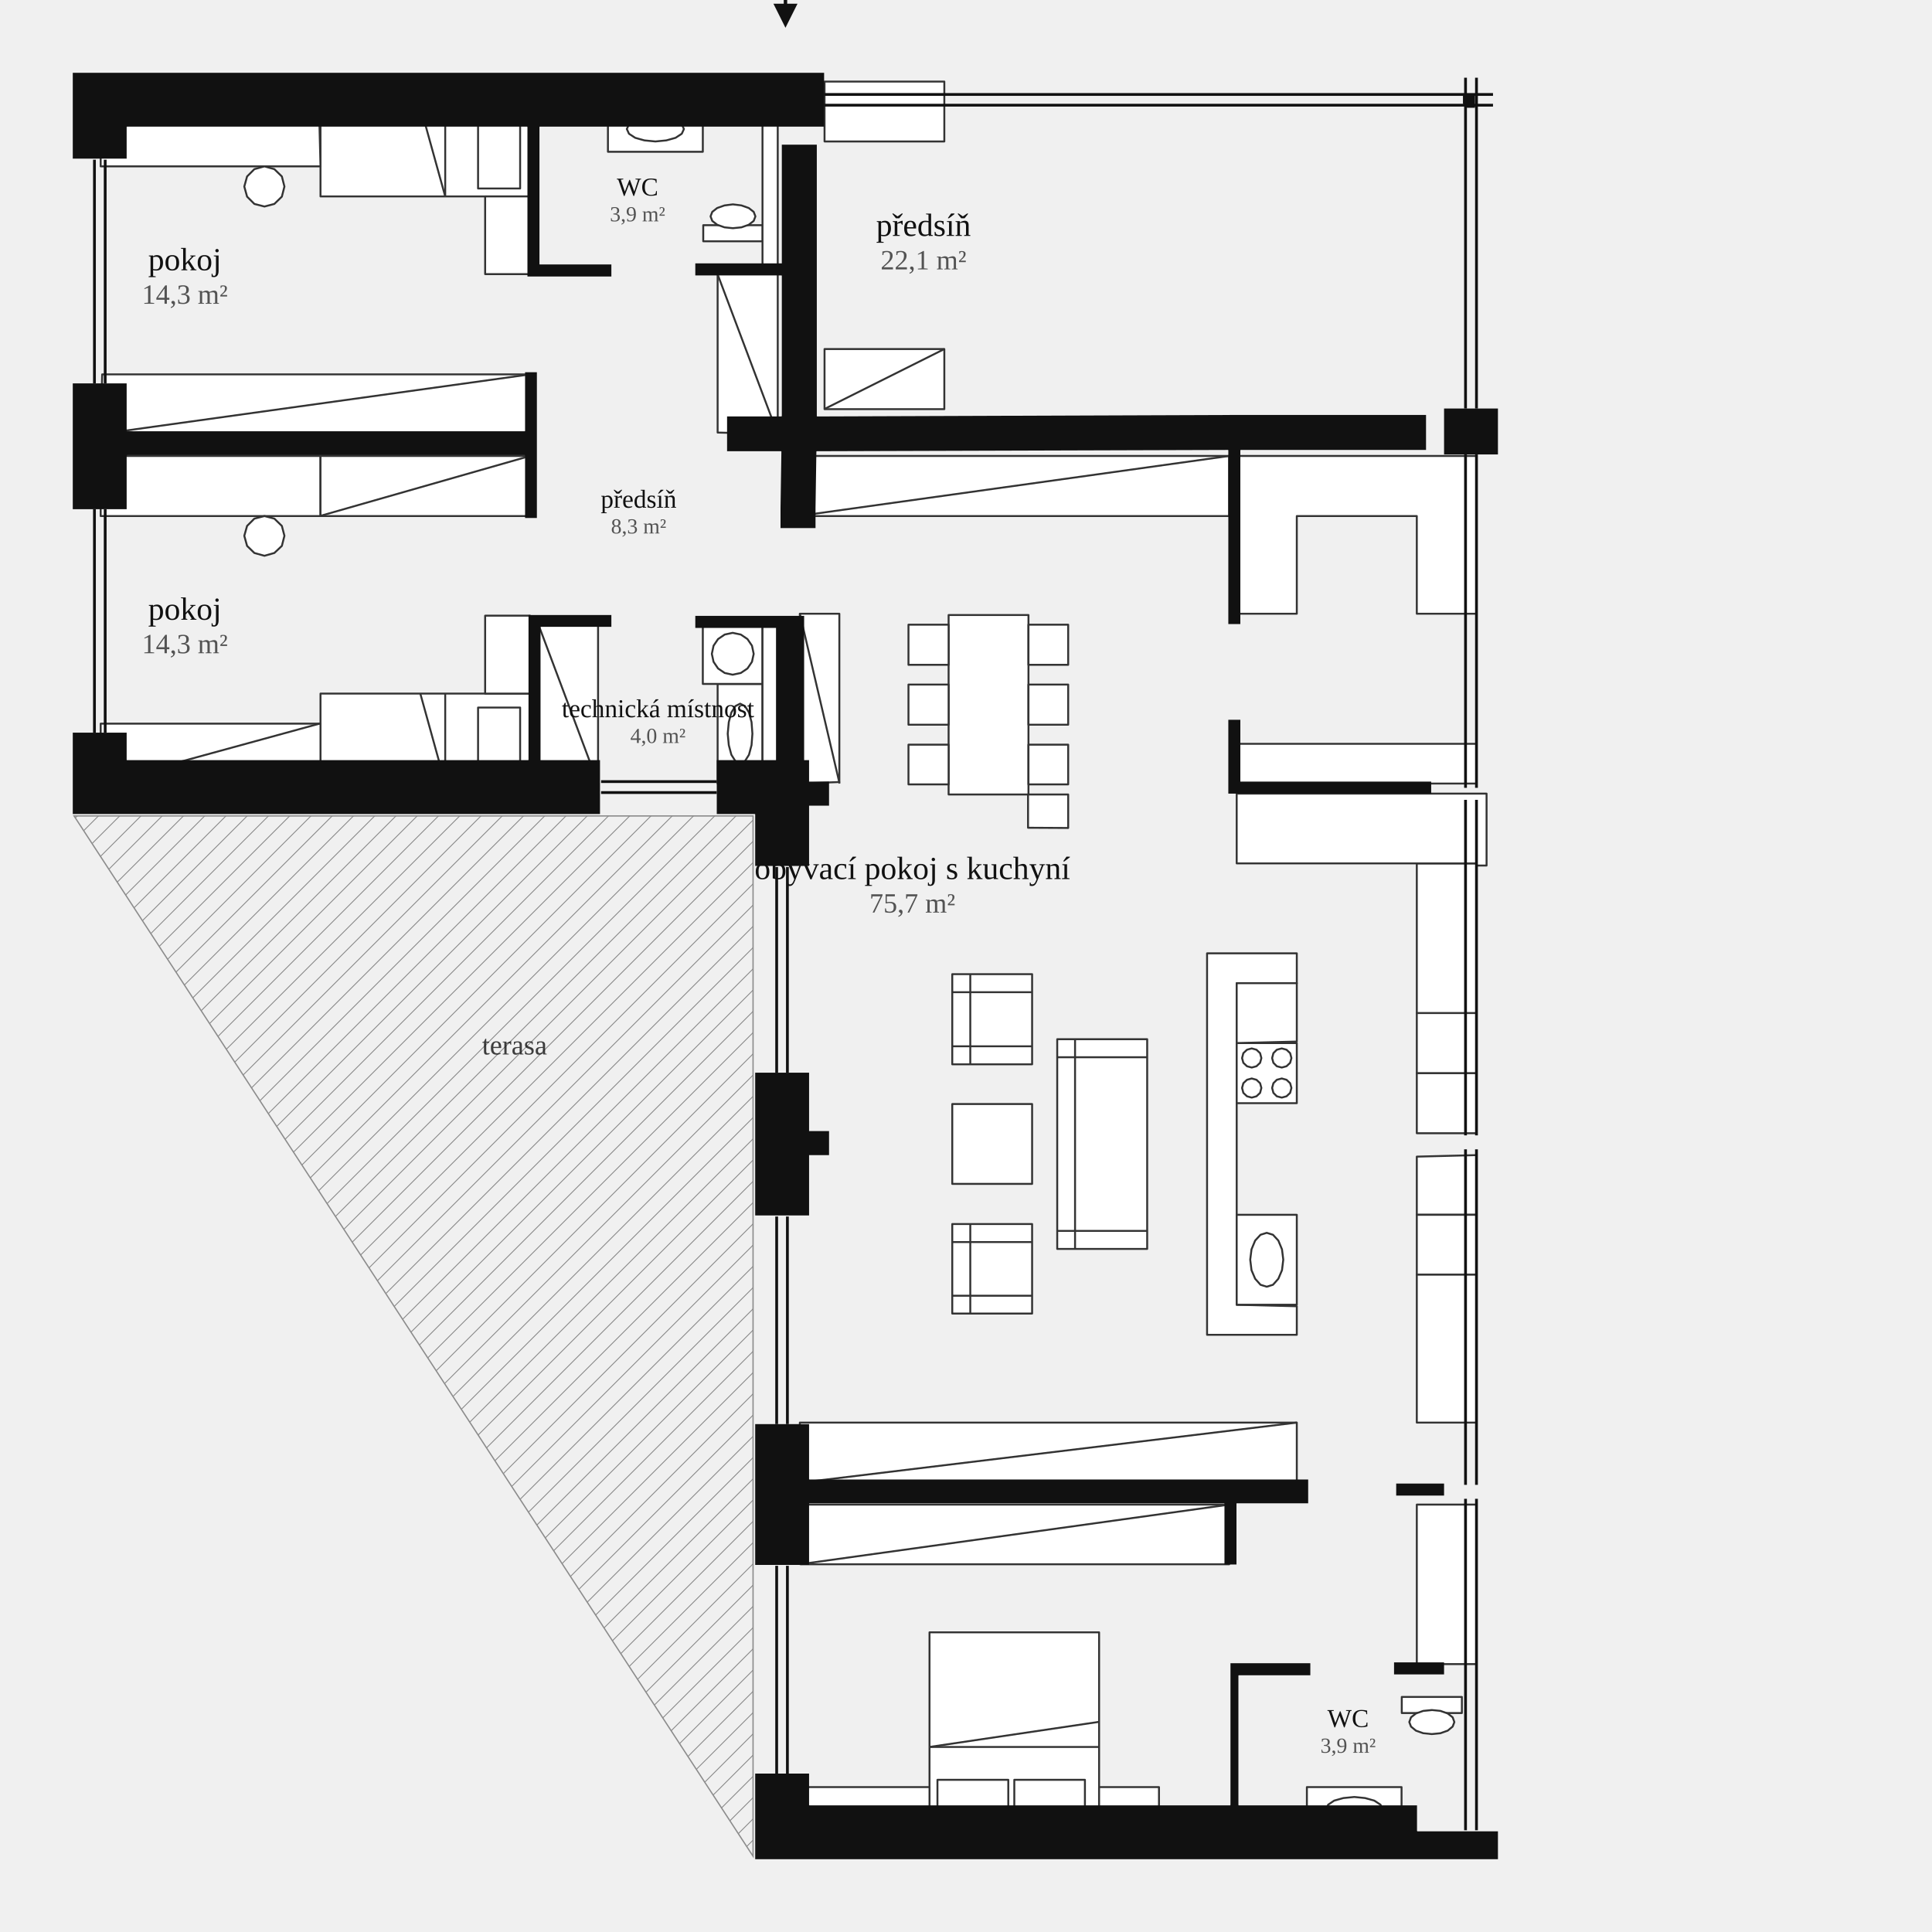
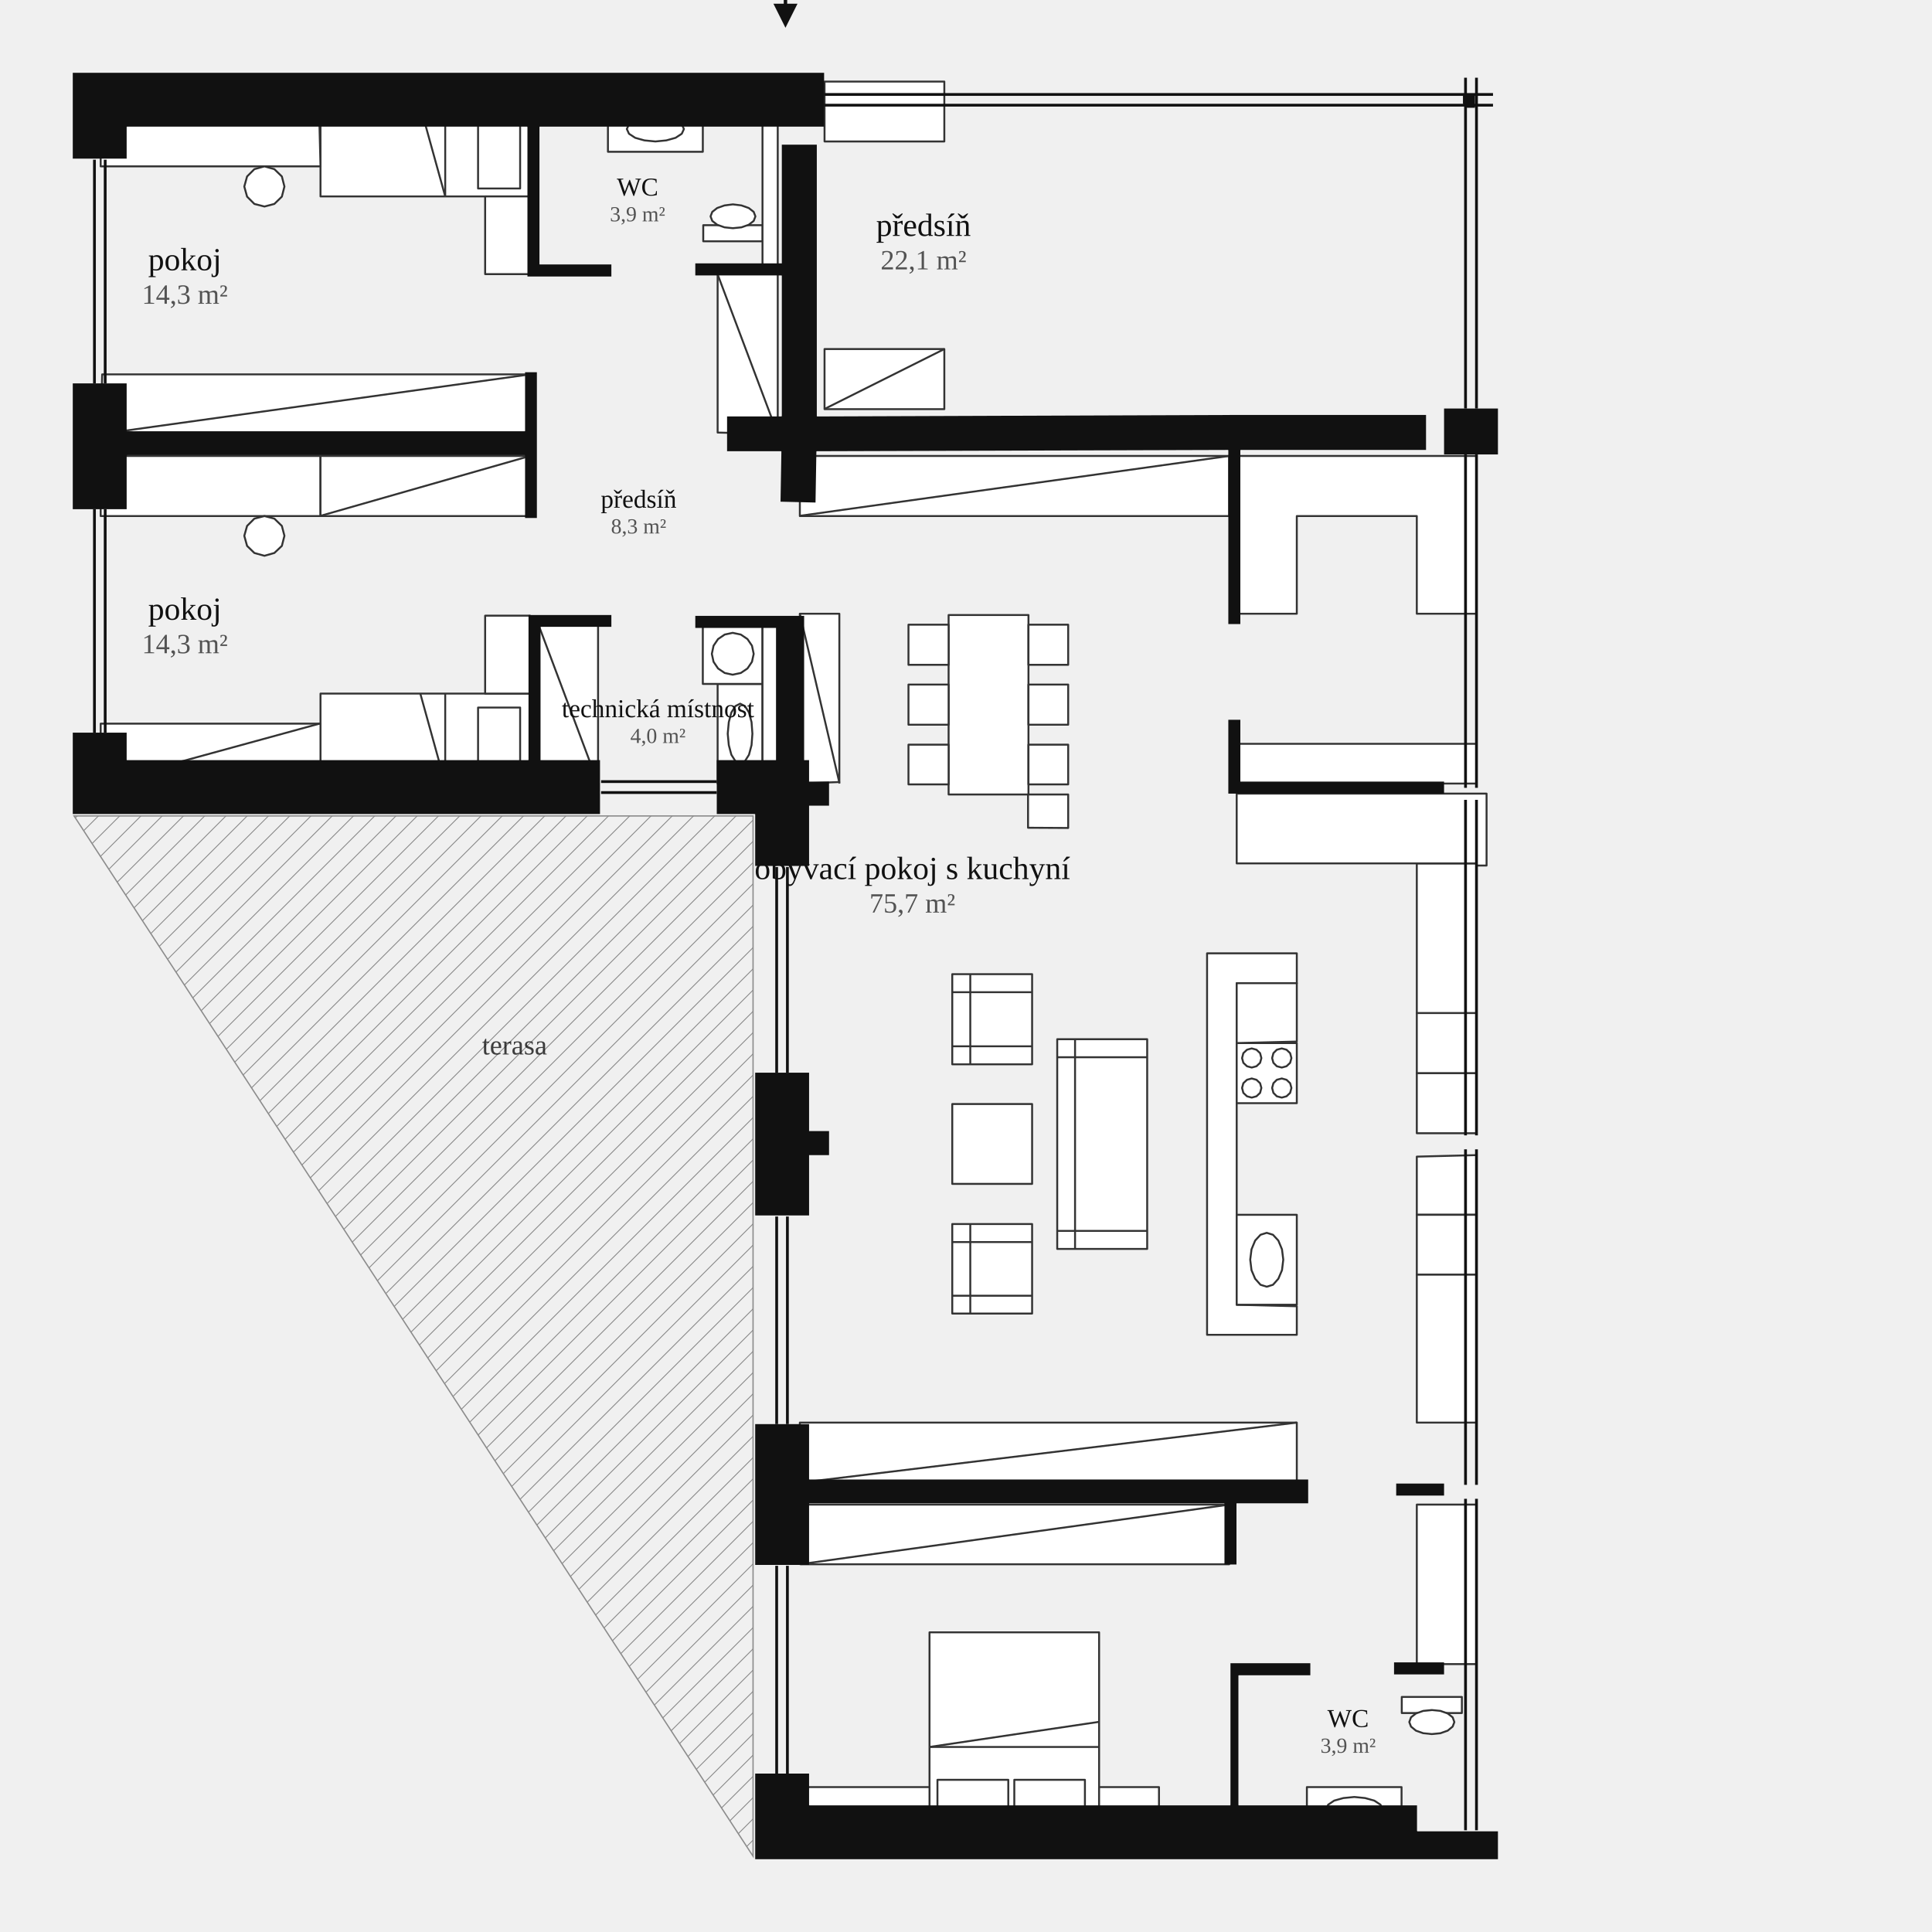
<svg xmlns="http://www.w3.org/2000/svg" viewBox="0 0 900 900" class="floorplan" role="img" aria-label="Půdorys domu bl187gxy se zařízením">
  <defs>
    <marker id="sip" viewBox="0 0 10 10" refX="8" refY="5" markerWidth="7" markerHeight="7" orient="auto">
      <path d="M0 0 L10 5 L0 10 Z" fill="#111111" />
    </marker>
    <pattern id="sraf" width="7" height="7" patternUnits="userSpaceOnUse" patternTransform="rotate(45)">
      <path d="M0 0 L0 7" stroke="#8C8C8C" stroke-width=".8" />
    </pattern>
  </defs>
  <style>.furn path{vector-effect:non-scaling-stroke}.doors .arc{stroke-dasharray:2 2;stroke-width:.5}.terasa{fill:url(#sraf);stroke:#8C8C8C;stroke-width:.6}</style>
  <g class="furn" fill="#fff" stroke="#333333" stroke-width=".9" stroke-linejoin="round">
    <path d="M660.0 538.8 L687.8 538.1 L687.8 565.9 L660.0 565.9 L660.0 538.8 Z" />
    <path d="M660.0 593.8 L660.0 565.9 L687.8 565.9 L687.8 593.8 L660.0 593.8 Z" />
    <path d="M660.0 662.7 L660.0 593.8 L687.8 593.8 L687.8 662.7 L660.0 662.7 Z" />
    <path d="M660.0 527.9 L660.0 499.9 L687.8 499.9 L687.8 527.9 L660.0 527.9 Z" />
    <path d="M660.0 499.9 L660.0 471.9 L687.8 471.9 L687.8 499.9 L660.0 499.9 Z" />
    <path d="M660.0 471.9 L660.0 402.2 L687.8 402.2 L687.8 471.9 L660.0 471.9 Z" />
    <path d="M604.1 608.5 L604.1 621.8 L562.3 621.8 L562.3 444.1 L604.1 444.1 L604.1 458.0 L576.1 458.0 L576.1 607.8 L604.1 608.5 Z" />
    <path d="M604.1 485.9 L604.1 513.9 L576.1 513.9 L576.1 485.9 L604.1 485.9 Z" />
    <path d="M587.6 506.8 L587.0 504.6 L585.3 503.0 L583.1 502.4 L580.9 503.0 L579.2 504.6 L578.6 506.8 L579.2 509.1 L580.9 510.7 L583.1 511.3 L585.3 510.7 L587.0 509.1 Z" />
    <path d="M587.6 492.9 L587.0 490.6 L585.3 489.0 L583.1 488.4 L580.9 489.0 L579.2 490.6 L578.6 492.9 L579.2 495.1 L580.9 496.7 L583.1 497.3 L585.3 496.7 L587.0 495.1 Z" />
    <path d="M601.6 506.8 L601.0 504.6 L599.3 503.0 L597.1 502.4 L594.8 503.0 L593.2 504.6 L592.6 506.8 L593.2 509.1 L594.8 510.7 L597.1 511.3 L599.3 510.7 L601.0 509.1 Z" />
    <path d="M601.6 492.9 L601.0 490.6 L599.3 489.0 L597.1 488.4 L594.8 489.0 L593.2 490.6 L592.6 492.9 L593.2 495.1 L594.8 496.7 L597.1 497.3 L599.3 496.7 L601.0 495.1 Z" />
    <path d="M576.1 402.2 L576.1 369.7 L692.5 369.7 L692.5 403.2 L687.8 403.2 L687.8 402.2 L576.1 402.2 Z" />
    <path d="M604.1 565.9 L604.1 607.8 L576.1 607.8 L576.1 565.9 L604.1 565.9 Z" />
    <path d="M590.1 599.4 L593.0 598.5 L595.5 595.7 L597.2 591.7 L597.8 586.8 L597.2 582.0 L595.5 577.9 L593.0 575.2 L590.1 574.3 L587.2 575.2 L584.7 577.9 L583.0 582.0 L582.4 586.8 L583.0 591.7 L584.7 595.7 L587.2 598.5 Z" />
    <path d="M355.2 318.6 L355.2 365.0 L334.3 365.0 L334.3 318.6 L355.2 318.6 Z" />
    <path d="M344.8 355.7 L347.0 354.6 L348.9 351.6 L350.1 347.1 L350.5 341.8 L350.1 336.4 L348.9 331.9 L347.0 328.9 L344.8 327.8 L342.6 328.9 L340.7 331.9 L339.5 336.4 L339.0 341.8 L339.5 347.1 L340.7 351.6 L342.6 354.6 Z" />
    <path d="M283.2 70.7 L283.2 49.6 L327.4 49.6 L327.4 70.7 L283.2 70.7 Z" />
    <path d="M318.6 60.1 L317.6 57.9 L314.7 56.0 L310.4 54.7 L305.3 54.3 L300.2 54.7 L295.9 56.0 L293.0 57.9 L292.0 60.1 L293.0 62.3 L295.9 64.2 L300.2 65.4 L305.3 65.9 L310.4 65.4 L314.7 64.2 L317.6 62.3 Z" />
    <path d="M608.8 853.3 L608.8 832.5 L652.9 832.5 L652.9 853.3 L608.8 853.3 Z" />
    <path d="M644.1 842.9 L643.1 840.7 L640.2 838.8 L635.9 837.6 L630.9 837.1 L625.8 837.6 L621.5 838.8 L618.7 840.7 L617.7 842.9 L618.7 845.1 L621.5 846.9 L625.8 848.2 L630.9 848.6 L635.9 848.2 L640.2 846.9 L643.1 845.1 Z" />
    <path d="M355.2 290.6 L355.2 318.6 L327.4 318.6 L327.4 290.6 L355.2 290.6 Z" />
    <path d="M341.3 314.3 L345.1 313.5 L348.2 311.4 L350.3 308.3 L351.1 304.6 L350.3 300.8 L348.2 297.7 L345.1 295.6 L341.3 294.8 L337.6 295.6 L334.5 297.7 L332.4 300.8 L331.6 304.6 L332.4 308.3 L334.5 311.4 L337.6 313.5 Z" />
    <path d="M653.0 798.0 L681.0 798.0 L681.0 790.5 L653.0 790.5 Z" />
    <path d="M677.5 802.2 L676.7 800.0 L674.4 798.2 L671.0 797.0 L667.0 796.6 L663.0 797.0 L659.6 798.2 L657.3 800.0 L656.5 802.2 L657.3 804.3 L659.6 806.2 L663.0 807.4 L667.0 807.8 L671.0 807.4 L674.4 806.2 L676.7 804.3 Z" />
    <path d="M327.6 104.9 L355.3 104.9 L355.3 112.4 L327.6 112.4 Z" />
    <path d="M351.9 100.8 L351.1 98.7 L348.8 96.9 L345.4 95.7 L341.4 95.2 L337.5 95.7 L334.1 96.9 L331.8 98.7 L331.0 100.8 L331.8 102.9 L334.1 104.7 L337.5 105.9 L341.4 106.3 L345.4 105.9 L348.8 104.7 L351.1 102.9 Z" />
    <path d="M433.0 853.3 L433.0 760.4 L512.0 760.4 L512.0 853.3 L433.0 853.3 Z" />
    <path d="M436.7 829.1 L436.7 848.7 L469.7 848.7 L469.7 829.1 Z" />
    <path d="M472.5 829.1 L472.5 848.7 L505.4 848.7 L505.4 829.1 Z" />
    <path d="M433.0 813.8 L512.0 813.8" />
    <path d="M433.0 813.8 L512.0 802.1" />
    <path d="M149.3 49.6 L246.9 49.6 L246.9 91.5 L149.3 91.5 L149.3 49.6 Z" />
    <path d="M222.7 87.8 L242.3 87.8 L242.3 56.1 L222.7 56.1 Z" />
    <path d="M207.4 91.5 L207.4 49.6" />
    <path d="M207.4 91.5 L195.8 49.6" />
    <path d="M246.9 365.0 L149.3 365.0 L149.3 323.1 L246.9 323.1 L246.9 365.0 Z" />
    <path d="M222.7 361.3 L242.3 361.3 L242.3 329.6 L222.7 329.6 Z" />
    <path d="M207.4 365.0 L207.4 323.1" />
    <path d="M207.4 365.0 L195.8 323.1" />
    <path d="M433.0 832.5 L433.0 853.3 L372.6 853.3 L372.6 832.5 L433.0 832.5 Z" />
    <path d="M512.0 853.3 L512.0 832.5 L539.9 832.5 L539.9 853.3 L512.0 853.3 Z" />
    <path d="M226.0 91.5 L246.9 91.5 L246.9 127.7 L226.0 127.7 L226.0 91.5 Z" />
    <path d="M226.0 286.8 L246.9 286.8 L246.9 323.1 L226.0 323.1 L226.0 286.8 Z" />
    <path d="M492.5 484.1 L534.4 484.1 L534.4 581.8 L492.5 581.8 L492.5 484.1 Z" />
    <path d="M500.8 484.1 L500.8 581.8" />
    <path d="M492.5 492.5 L534.4 492.5" />
    <path d="M492.5 573.4 L534.4 573.4" />
    <path d="M480.8 453.8 L480.8 495.8 L443.6 495.8 L443.6 453.8 L480.8 453.8 Z" />
    <path d="M452.0 453.8 L452.0 495.8" />
    <path d="M443.6 462.2 L480.8 462.2" />
    <path d="M443.6 487.4 L480.8 487.4" />
    <path d="M443.6 570.2 L480.8 570.2 L480.8 611.9 L443.6 611.9 L443.6 570.2 Z" />
    <path d="M452.0 570.2 L452.0 611.9" />
    <path d="M443.6 578.6 L480.8 578.6" />
    <path d="M443.6 603.6 L480.8 603.6" />
    <path d="M604.1 485.2 L576.1 485.9 L576.1 458.0 L604.1 458.0 L604.1 485.2 Z" />
    <path d="M480.8 514.3 L480.8 551.5 L443.6 551.5 L443.6 514.3 L480.8 514.3 Z" />
    <path d="M441.9 370.1 L441.9 286.5 L479.1 286.5 L479.1 370.1 L441.9 370.1 Z" />
    <path d="M423.2 346.9 L441.9 346.9 L441.9 365.4 L423.2 365.4 L423.2 346.9 Z" />
    <path d="M423.2 318.9 L441.9 318.9 L441.9 337.6 L423.2 337.6 L423.2 318.9 Z" />
    <path d="M423.2 291.0 L441.9 291.0 L441.9 309.7 L423.2 309.7 L423.2 291.0 Z" />
    <path d="M479.1 318.9 L497.6 318.9 L497.6 337.6 L479.1 337.6 L479.1 318.9 Z" />
    <path d="M479.1 291.0 L497.6 291.0 L497.6 309.7 L479.1 309.7 L479.1 291.0 Z" />
    <path d="M479.1 346.9 L497.6 346.9 L497.6 365.4 L479.1 365.4 L479.1 346.9 Z" />
    <path d="M478.9 370.1 L497.6 370.1 L497.6 385.7 L478.9 385.6 L478.9 370.1 Z" />
    <path d="M148.6 49.6 L149.3 77.5 L46.9 77.5 L46.9 49.6 L148.6 49.6 Z" />
    <path d="M132.5 86.9 L131.3 82.2 L127.8 78.8 L123.2 77.5 L118.5 78.8 L115.1 82.2 L113.8 86.9 L115.1 91.6 L118.5 95.0 L123.2 96.2 L127.8 95.0 L131.3 91.6 Z" />
    <path d="M149.3 240.4 L46.9 240.4 L46.9 212.4 L149.3 212.4 L149.3 240.4 Z" />
    <path d="M132.5 249.6 L131.3 245.0 L127.8 241.6 L123.2 240.4 L118.5 241.6 L115.1 245.0 L113.8 249.6 L115.1 254.3 L118.5 257.6 L123.2 258.9 L127.8 257.6 L131.3 254.3 Z" />
    <path d="M604.1 662.7 L604.1 690.7 L372.6 690.7 L372.6 662.7 L604.1 662.7 Z" />
    <path d="M372.6 690.7 L604.1 662.7" />
    <path d="M660.0 240.4 L604.1 240.4 L604.1 285.9 L576.1 285.9 L576.1 212.4 L687.8 212.4 L687.8 285.9 L660.0 285.9 L660.0 240.4 Z" />
    <path d="M572.6 240.4 L372.6 240.4 L372.6 212.4 L572.6 212.4 L572.6 240.4 Z" />
    <path d="M372.5 240.3 L572.6 212.4" />
    <path d="M47.6 174.4 L246.9 174.4 L246.9 202.2 L46.9 202.2 L47.6 174.4 Z" />
    <path d="M46.9 202.2 L246.9 174.4" />
    <path d="M373.3 728.7 L372.6 700.9 L572.6 700.9 L572.6 728.7 L373.3 728.7 Z" />
    <path d="M372.5 728.7 L572.6 700.9" />
    <path d="M149.3 365.0 L46.9 365.0 L46.9 337.1 L149.3 337.1 L149.3 365.0 Z" />
    <path d="M46.9 365.0 L149.2 337.0" />
    <path d="M246.9 240.4 L149.3 240.4 L149.3 212.4 L246.9 212.4 L246.9 240.4 Z" />
    <path d="M149.3 240.3 L246.9 212.4" />
    <path d="M334.3 201.5 L334.3 127.7 L362.3 127.7 L362.3 202.2 L334.3 201.5 Z" />
    <path d="M334.3 127.8 L362.3 202.2" />
    <path d="M278.6 290.6 L278.6 365.0 L250.7 365.0 L250.7 290.6 L278.6 290.6 Z" />
    <path d="M250.7 290.6 L278.6 365.0" />
    <path d="M576.1 346.5 L687.8 346.5 L687.8 365.0 L576.1 365.0 L576.1 346.5 Z" />
    <path d="M660.0 775.2 L660.0 700.9 L687.8 700.9 L687.8 775.2 L660.0 775.2 Z" />
    <path d="M439.9 65.9 L384.1 65.9 L384.1 38.0 L439.9 38.0 L439.9 65.9 Z" />
    <path d="M439.9 162.6 L439.9 190.6 L384.1 190.6 L384.1 162.6 L439.9 162.6 Z" />
    <path d="M384.1 190.5 L439.9 162.6" />
    <path d="M391.0 364.3 L372.6 365.0 L372.6 285.9 L391.0 285.9 L391.0 364.3 Z" />
    <path d="M372.6 285.9 L391.1 365.0" />
    <path d="M355.2 124.0 L355.2 49.6 L362.3 49.6 L362.3 124.0 L355.2 124.0 Z" />
    <path d="M355.2 365.0 L355.2 290.6 L362.3 290.6 L362.3 365.0 L355.2 365.0 Z" />
  </g>
  <g class="eyes" fill="#8C8C8C" />
  <g fill="#111111" fill-rule="evenodd">
    <path d="M351.8 866.1 L351.8 866.1 L351.8 826.2 L351.8 826.2 L351.8 826.2 L376.9 826.2 L376.9 826.2 L376.9 826.2 L376.9 840.8 L376.9 840.8 L376.9 840.8 L376.9 840.8 L376.9 840.9 L376.9 840.9 L376.9 840.9 L376.9 840.9 L376.9 840.9 L377.0 840.9 L377.0 840.9 L377.0 841.0 L377.0 841.0 L377.0 841.0 L377.0 841.0 L377.1 841.0 L377.1 841.0 L573.0 841.0 L573.0 841.0 L573.0 841.0 L573.0 841.0 L573.0 841.0 L573.1 841.0 L573.1 840.9 L573.1 840.9 L573.1 840.9 L573.1 840.9 L573.1 840.9 L573.1 840.9 L573.1 840.9 L573.2 840.8 L573.2 840.8 L573.2 840.8 L573.2 840.8 L573.2 774.8 L573.2 774.8 L573.2 774.8 L610.4 774.8 L610.4 774.8 L610.4 774.8 L610.4 780.4 L610.4 780.4 L610.4 780.4 L577.1 780.4 L577.1 780.4 L577.0 780.4 L577.0 780.4 L577.0 780.4 L577.0 780.4 L577.0 780.4 L577.0 780.5 L576.9 780.5 L576.9 780.5 L576.9 780.5 L576.9 780.5 L576.9 780.5 L576.9 780.6 L576.9 780.6 L576.9 780.6 L576.9 780.6 L576.9 840.8 L576.9 840.8 L576.9 840.8 L576.9 840.8 L576.9 840.9 L576.9 840.9 L576.9 840.9 L576.9 840.9 L576.9 840.9 L577.0 840.9 L577.0 840.9 L577.0 841.0 L577.0 841.0 L577.0 841.0 L577.0 841.0 L577.1 841.0 L577.1 841.0 L660.1 841.0 L660.1 841.0 L660.1 841.0 L660.1 852.9 L660.1 852.9 L660.1 852.9 L660.1 852.9 L660.2 853.0 L660.2 853.0 L660.2 853.0 L660.2 853.0 L660.2 853.0 L660.2 853.0 L660.2 853.0 L660.2 853.0 L660.3 853.1 L660.3 853.1 L660.3 853.1 L660.3 853.1 L660.3 853.1 L697.8 853.1 L697.8 853.1 L697.8 853.1 L697.8 866.1 L697.8 866.1 L697.8 866.1 L351.8 866.1 L351.8 866.1 Z" />
    <path d="M672.7 190.3 L672.7 190.3 L672.7 190.3 L697.8 190.3 L697.8 190.3 L697.8 190.3 L697.8 211.7 L697.8 211.7 L697.8 211.7 L672.7 211.7 L672.7 211.7 L672.7 211.7 L672.7 190.3 Z" />
    <path d="M681.5 44.6 L681.5 44.6 L687.1 44.6 L687.1 44.6 L687.1 44.6 L687.1 50.2 L687.1 50.2 L687.1 50.2 L683.4 50.2 L683.4 50.2 L683.4 50.2 L681.5 48.3 L681.5 48.3 L681.5 48.3 L681.5 44.6 L681.5 44.6 Z" />
    <path d="M649.4 774.4 L649.4 774.4 L649.4 774.4 L672.7 774.4 L672.7 774.4 L672.7 774.4 L672.7 779.9 L672.7 780.0 L672.7 780.0 L649.4 780.0 L649.4 780.0 L649.4 779.9 L649.4 774.4 Z" />
    <path d="M650.4 696.7 L650.4 696.7 L650.4 691.1 L650.4 691.1 L650.4 691.1 L672.7 691.1 L672.7 691.1 L672.7 691.1 L672.7 696.7 L672.7 696.7 L672.7 696.7 L650.4 696.7 L650.4 696.7 Z" />
-     <path d="M572.2 369.7 L572.2 369.7 L572.2 335.3 L572.2 335.3 L572.2 335.3 L577.8 335.3 L577.8 335.3 L577.8 335.3 L577.8 364.0 L577.8 364.0 L577.8 364.0 L577.8 364.0 L577.8 364.0 L577.8 364.0 L577.8 364.1 L577.9 364.1 L577.9 364.1 L577.9 364.1 L577.9 364.1 L577.9 364.1 L577.9 364.1 L577.9 364.1 L578.0 364.1 L578.0 364.1 L578.0 364.1 L666.6 364.1 L666.7 364.1 L666.7 364.1 L666.7 369.7 L666.7 369.7 L666.6 369.7 L572.2 369.7 L572.2 369.7 Z" />
-     <path d="M323.9 128.3 L323.9 128.3 L323.9 122.7 L323.9 122.7 L323.9 122.7 L364.0 122.7 L364.0 122.7 L364.0 122.7 L364.1 122.7 L364.1 122.7 L364.1 122.7 L364.1 122.7 L364.1 122.7 L364.1 122.7 L364.1 122.7 L364.2 122.7 L364.2 122.6 L364.2 122.6 L364.2 122.6 L364.2 122.6 L364.2 122.6 L364.2 122.6 L364.2 67.4 L364.2 67.4 L364.2 67.4 L380.5 67.4 L380.5 67.4 L380.5 67.4 L380.5 193.8 L380.5 193.8 L380.5 193.8 L380.5 193.8 L380.5 193.8 L380.5 193.9 L380.5 193.9 L380.5 193.9 L380.5 193.9 L380.5 193.9 L380.5 193.9 L380.6 193.9 L380.6 193.9 L380.6 193.9 L380.6 193.9 L380.6 194.0 L380.7 194.0 L575.0 193.3 L664.3 193.3 L664.3 193.3 L664.3 193.4 L664.3 209.6 L664.3 209.6 L664.3 209.6 L578.0 209.6 L578.0 209.6 L578.0 209.6 L577.9 209.6 L577.9 209.6 L577.9 209.6 L577.9 209.7 L577.9 209.7 L577.9 209.7 L577.9 209.7 L577.8 209.7 L577.8 209.7 L577.8 209.7 L577.8 209.8 L577.8 209.8 L577.8 209.8 L577.8 209.8 L577.8 290.6 L577.8 290.7 L577.8 290.7 L572.2 290.7 L572.2 290.7 L572.2 290.6 L572.2 209.8 L572.2 209.8 L572.2 209.8 L572.2 209.8 L572.2 209.7 L572.2 209.7 L572.2 209.7 L572.2 209.7 L572.2 209.7 L572.2 209.7 L572.1 209.7 L572.1 209.7 L572.1 209.6 L572.1 209.6 L572.1 209.6 L572.1 209.6 L572.0 209.6 L380.5 210.2 L380.5 210.2 L380.5 210.2 L380.5 210.2 L380.4 210.2 L380.4 210.3 L380.4 210.3 L380.4 210.3 L380.4 210.3 L380.4 210.3 L380.4 210.3 L380.3 210.3 L380.3 210.3 L380.3 210.4 L380.3 210.4 L380.3 210.4 L380.3 210.4 L379.9 236.7 L379.9 236.7 L379.9 245.9 L379.9 246.0 L379.9 246.0 L363.6 246.0 L363.6 246.0 L363.6 245.9 L363.6 236.6 L363.6 236.6 L364.0 210.4 L364.0 210.4 L364.0 210.4 L364.0 210.4 L364.0 210.3 L364.0 210.3 L364.0 210.3 L364.0 210.3 L364.0 210.3 L364.0 210.3 L364.0 210.3 L363.9 210.3 L363.9 210.2 L363.9 210.2 L363.9 210.2 L363.9 210.2 L363.9 210.2 L338.7 210.2 L338.7 210.2 L338.7 210.2 L338.7 194.0 L338.7 194.0 L338.7 194.0 L364.0 194.0 L364.0 194.0 L364.0 193.9 L364.1 193.9 L364.1 193.9 L364.1 193.9 L364.1 193.9 L364.1 193.9 L364.1 193.9 L364.1 193.9 L364.2 193.9 L364.2 193.9 L364.2 193.8 L364.2 193.8 L364.2 193.8 L364.2 193.8 L364.2 193.8 L364.2 128.5 L364.2 128.5 L364.2 128.5 L364.2 128.5 L364.2 128.4 L364.2 128.4 L364.2 128.4 L364.1 128.4 L364.1 128.4 L364.1 128.4 L364.1 128.4 L364.1 128.3 L364.1 128.3 L364.1 128.3 L364.0 128.3 L364.0 128.3 L364.0 128.3 L323.9 128.3 L323.9 128.3 Z" />
+     <path d="M572.2 335.3 L572.2 335.3 L572.2 335.3 L577.8 335.3 L577.8 335.3 L577.8 335.3 L577.8 364.0 L577.8 364.0 L577.8 364.0 L577.8 364.0 L577.8 364.0 L577.8 364.0 L577.8 364.1 L577.9 364.1 L577.9 364.1 L577.9 364.1 L577.9 364.1 L577.9 364.1 L577.9 364.1 L577.9 364.1 L578.0 364.1 L578.0 364.1 L578.0 364.1 L672.7 364.1 L672.7 364.1 L672.7 364.1 L672.7 369.7 L672.7 369.7 L672.7 369.7 L572.2 369.7 L572.2 369.7 L572.2 369.7 L572.2 335.3 Z" />
+     <path d="M323.9 128.3 L323.9 128.3 L323.9 122.7 L323.9 122.7 L323.9 122.7 L364.0 122.7 L364.0 122.7 L364.0 122.7 L364.1 122.7 L364.1 122.7 L364.1 122.7 L364.1 122.7 L364.1 122.7 L364.1 122.7 L364.1 122.7 L364.2 122.7 L364.2 122.6 L364.2 122.6 L364.2 122.6 L364.2 122.6 L364.2 122.6 L364.2 122.6 L364.2 67.4 L364.2 67.4 L364.2 67.4 L380.5 67.4 L380.5 67.4 L380.5 67.4 L380.5 193.8 L380.5 193.8 L380.5 193.8 L380.5 193.8 L380.5 193.8 L380.5 193.9 L380.5 193.9 L380.5 193.9 L380.5 193.9 L380.5 193.9 L380.5 193.9 L380.6 193.9 L380.6 193.9 L380.6 193.9 L380.6 193.9 L380.6 194.0 L380.7 194.0 L575.0 193.3 L664.3 193.3 L664.3 193.3 L664.3 193.4 L664.3 209.6 L664.3 209.6 L664.3 209.6 L578.0 209.6 L578.0 209.6 L578.0 209.6 L577.9 209.6 L577.9 209.6 L577.9 209.6 L577.9 209.7 L577.9 209.7 L577.9 209.7 L577.9 209.7 L577.8 209.7 L577.8 209.7 L577.8 209.7 L577.8 209.8 L577.8 209.8 L577.8 209.8 L577.8 209.8 L577.8 290.6 L577.8 290.7 L577.8 290.7 L572.2 290.7 L572.2 290.7 L572.2 290.6 L572.2 209.8 L572.2 209.8 L572.2 209.8 L572.2 209.8 L572.2 209.7 L572.2 209.7 L572.2 209.7 L572.2 209.7 L572.2 209.7 L572.2 209.7 L572.1 209.7 L572.1 209.7 L572.1 209.6 L572.1 209.6 L572.1 209.6 L572.1 209.6 L572.0 209.6 L380.5 210.2 L380.5 210.2 L380.5 210.2 L380.5 210.2 L380.4 210.2 L380.4 210.3 L380.4 210.3 L380.4 210.3 L380.4 210.3 L380.4 210.3 L380.4 210.3 L380.3 210.3 L380.3 210.3 L380.3 210.4 L380.3 210.4 L380.3 210.4 L380.3 210.4 L379.9 234.1 L379.9 234.1 L379.9 234.1 L363.6 233.7 L363.6 233.7 L363.6 233.7 L364.0 210.4 L364.0 210.4 L364.0 210.4 L364.0 210.4 L364.0 210.3 L364.0 210.3 L364.0 210.3 L364.0 210.3 L364.0 210.3 L364.0 210.3 L364.0 210.3 L363.9 210.3 L363.9 210.2 L363.9 210.2 L363.9 210.2 L363.9 210.2 L363.9 210.2 L338.7 210.2 L338.7 210.2 L338.7 210.2 L338.7 194.0 L338.7 194.0 L338.7 194.0 L364.0 194.0 L364.0 194.0 L364.0 193.9 L364.1 193.9 L364.1 193.9 L364.1 193.9 L364.1 193.9 L364.1 193.9 L364.1 193.9 L364.1 193.9 L364.2 193.9 L364.2 193.9 L364.2 193.8 L364.2 193.8 L364.2 193.8 L364.2 193.8 L364.2 193.8 L364.2 128.5 L364.2 128.5 L364.2 128.5 L364.2 128.5 L364.2 128.4 L364.2 128.4 L364.2 128.4 L364.1 128.4 L364.1 128.4 L364.1 128.4 L364.1 128.4 L364.1 128.3 L364.1 128.3 L364.1 128.3 L364.0 128.3 L364.0 128.3 L364.0 128.3 L323.9 128.3 L323.9 128.3 Z" />
    <path d="M351.8 663.4 L351.8 663.4 L351.8 663.4 L376.9 663.4 L376.9 663.4 L376.9 663.4 L376.9 689.0 L376.9 689.0 L376.9 689.0 L376.9 689.0 L376.9 689.0 L376.9 689.1 L376.9 689.1 L376.9 689.1 L376.9 689.1 L377.0 689.1 L377.0 689.1 L377.0 689.1 L377.0 689.1 L377.0 689.2 L377.0 689.2 L377.1 689.2 L377.1 689.2 L609.4 689.2 L609.4 689.2 L609.4 689.2 L609.4 700.3 L609.4 700.3 L609.4 700.3 L576.1 700.3 L576.1 700.3 L576.1 700.3 L576.1 700.3 L576.1 700.3 L576.1 700.3 L576.0 700.4 L576.0 700.4 L576.0 700.4 L576.0 700.4 L576.0 700.4 L576.0 700.4 L576.0 700.4 L576.0 700.5 L576.0 700.5 L576.0 700.5 L576.0 700.5 L576.0 728.8 L576.0 728.8 L575.9 728.8 L570.4 728.8 L570.4 728.8 L570.4 728.8 L570.4 700.5 L570.4 700.5 L570.4 700.5 L570.4 700.5 L570.4 700.4 L570.4 700.4 L570.3 700.4 L570.3 700.4 L570.3 700.4 L570.3 700.4 L570.3 700.4 L570.3 700.3 L570.3 700.3 L570.2 700.3 L570.2 700.3 L570.2 700.3 L570.2 700.3 L377.1 700.3 L377.1 700.3 L377.0 700.3 L377.0 700.3 L377.0 700.3 L377.0 700.3 L377.0 700.4 L377.0 700.4 L376.9 700.4 L376.9 700.4 L376.9 700.4 L376.9 700.4 L376.9 700.4 L376.9 700.5 L376.9 700.5 L376.9 700.5 L376.9 700.5 L376.9 729.0 L376.9 729.0 L376.9 729.0 L351.8 729.0 L351.8 729.0 L351.8 729.0 L351.8 663.4 Z" />
    <path d="M351.8 499.7 L351.8 499.7 L376.9 499.7 L376.9 499.7 L376.9 499.7 L376.9 526.7 L376.9 526.8 L376.9 526.8 L376.9 526.8 L376.9 526.8 L376.9 526.8 L376.9 526.8 L376.9 526.9 L376.9 526.9 L377.0 526.9 L377.0 526.9 L377.0 526.9 L377.0 526.9 L377.0 526.9 L377.0 526.9 L377.1 526.9 L377.1 526.9 L386.2 526.9 L386.2 526.9 L386.2 526.9 L386.2 538.1 L386.2 538.1 L386.2 538.1 L377.1 538.1 L377.1 538.1 L377.0 538.1 L377.0 538.1 L377.0 538.1 L377.0 538.1 L377.0 538.1 L377.0 538.1 L376.9 538.1 L376.9 538.2 L376.9 538.2 L376.9 538.2 L376.9 538.2 L376.9 538.2 L376.9 538.2 L376.9 538.3 L376.9 538.3 L376.9 566.2 L376.9 566.2 L376.9 566.2 L351.8 566.2 L351.8 566.2 L351.8 566.2 L351.8 499.7 L351.8 499.7 Z" />
    <path d="M323.9 292.5 L323.9 292.5 L323.9 286.9 L323.9 286.9 L323.9 286.9 L374.6 286.9 L374.6 286.9 L374.6 286.9 L374.6 353.9 L374.6 353.9 L374.6 353.9 L374.6 354.0 L374.6 354.0 L374.6 354.0 L374.6 354.0 L374.6 354.0 L374.6 354.0 L374.6 354.1 L374.6 354.1 L374.7 354.1 L374.7 354.1 L374.7 354.1 L374.7 354.1 L374.7 354.1 L374.7 354.1 L376.9 354.1 L376.9 354.1 L376.9 354.1 L376.9 364.0 L376.9 364.0 L376.9 364.0 L376.9 364.0 L376.9 364.0 L376.9 364.0 L376.9 364.1 L376.9 364.1 L376.9 364.1 L377.0 364.1 L377.0 364.1 L377.0 364.1 L377.0 364.1 L377.0 364.1 L377.0 364.1 L377.1 364.1 L377.1 364.1 L386.2 364.1 L386.2 364.1 L386.2 364.1 L386.2 375.3 L386.2 375.3 L386.2 375.3 L377.1 375.3 L377.1 375.3 L377.0 375.3 L377.0 375.3 L377.0 375.3 L377.0 375.3 L377.0 375.3 L377.0 375.3 L376.9 375.4 L376.9 375.4 L376.9 375.4 L376.9 375.4 L376.9 375.4 L376.9 375.4 L376.9 375.5 L376.9 375.5 L376.9 375.5 L376.9 403.4 L376.9 403.4 L376.9 403.4 L351.8 403.4 L351.8 403.4 L351.8 403.4 L351.8 379.4 L351.8 379.4 L351.8 379.4 L351.8 379.3 L351.8 379.3 L351.7 379.3 L351.7 379.3 L351.7 379.3 L351.7 379.3 L351.7 379.3 L351.7 379.2 L351.7 379.2 L351.7 379.2 L351.6 379.2 L351.6 379.2 L351.6 379.2 L351.6 379.2 L333.9 379.2 L333.9 379.2 L333.9 379.2 L333.9 354.1 L333.9 354.1 L333.9 354.1 L361.3 354.1 L361.4 354.1 L361.4 354.1 L361.4 354.1 L361.4 354.1 L361.4 354.1 L361.5 354.1 L361.5 354.1 L361.5 354.0 L361.5 354.0 L361.5 354.0 L361.5 354.0 L361.5 354.0 L361.5 354.0 L361.5 353.9 L361.5 353.9 L361.5 353.9 L361.5 292.7 L361.5 292.7 L361.5 292.7 L361.5 292.6 L361.5 292.6 L361.5 292.6 L361.5 292.6 L361.5 292.6 L361.5 292.6 L361.5 292.6 L361.5 292.5 L361.4 292.5 L361.4 292.5 L361.4 292.5 L361.4 292.5 L361.4 292.5 L361.3 292.5 L323.9 292.5 L323.9 292.5 Z" />
    <path d="M33.9 73.9 L33.9 73.9 L33.9 33.9 L33.9 33.9 L33.9 33.9 L383.9 33.9 L383.9 33.9 L383.9 33.9 L383.9 59.0 L383.9 59.0 L383.9 59.0 L251.5 59.0 L251.5 59.0 L251.5 59.0 L251.4 59.0 L251.4 59.0 L251.4 59.0 L251.4 59.1 L251.4 59.1 L251.4 59.1 L251.3 59.1 L251.3 59.1 L251.3 59.1 L251.3 59.1 L251.3 59.2 L251.3 59.2 L251.3 59.2 L251.3 59.2 L251.3 123.0 L251.3 123.0 L251.3 123.1 L251.3 123.1 L251.3 123.1 L251.3 123.1 L251.3 123.1 L251.3 123.1 L251.4 123.2 L251.4 123.2 L251.4 123.2 L251.4 123.2 L251.4 123.2 L251.4 123.2 L251.5 123.2 L251.5 123.2 L251.5 123.2 L284.8 123.2 L284.8 123.2 L284.8 123.2 L284.8 128.8 L284.8 128.8 L284.8 128.8 L245.7 128.8 L245.7 128.8 L245.7 128.8 L245.7 59.2 L245.7 59.2 L245.7 59.2 L245.7 59.2 L245.7 59.1 L245.7 59.1 L245.7 59.1 L245.7 59.1 L245.7 59.1 L245.7 59.1 L245.6 59.1 L245.6 59.0 L245.6 59.0 L245.6 59.0 L245.6 59.0 L245.6 59.0 L245.5 59.0 L59.2 59.0 L59.2 59.0 L59.2 59.0 L59.2 59.0 L59.1 59.0 L59.1 59.0 L59.1 59.1 L59.1 59.1 L59.1 59.1 L59.1 59.1 L59.1 59.1 L59.0 59.1 L59.0 59.1 L59.0 59.2 L59.0 59.2 L59.0 59.2 L59.0 59.2 L59.0 73.9 L59.0 73.9 L59.0 73.9 L33.9 73.9 L33.9 73.9 Z" />
    <path d="M33.9 341.4 L33.9 341.3 L33.9 341.3 L59.0 341.3 L59.0 341.3 L59.0 341.4 L59.0 353.9 L59.0 353.9 L59.0 353.9 L59.0 354.0 L59.0 354.0 L59.0 354.0 L59.1 354.0 L59.1 354.0 L59.1 354.0 L59.1 354.1 L59.1 354.1 L59.1 354.1 L59.1 354.1 L59.2 354.1 L59.2 354.1 L59.2 354.1 L59.2 354.1 L246.0 354.1 L246.0 354.1 L246.0 354.1 L246.1 354.1 L246.1 354.1 L246.1 354.1 L246.1 354.1 L246.1 354.1 L246.1 354.0 L246.1 354.0 L246.2 354.0 L246.2 354.0 L246.2 354.0 L246.2 354.0 L246.2 353.9 L246.2 353.9 L246.2 353.9 L246.2 286.5 L246.2 286.5 L246.2 286.5 L284.8 286.5 L284.8 286.5 L284.8 286.5 L284.8 292.0 L284.8 292.0 L284.8 292.0 L252.0 292.0 L251.9 292.0 L251.9 292.1 L251.9 292.1 L251.9 292.1 L251.9 292.1 L251.9 292.1 L251.8 292.1 L251.8 292.1 L251.8 292.1 L251.8 292.1 L251.8 292.1 L251.8 292.2 L251.8 292.2 L251.8 292.2 L251.8 292.2 L251.8 292.2 L251.8 353.9 L251.8 353.9 L251.8 353.9 L251.8 354.0 L251.8 354.0 L251.8 354.0 L251.8 354.0 L251.8 354.0 L251.8 354.0 L251.8 354.1 L251.9 354.1 L251.9 354.1 L251.9 354.1 L251.9 354.1 L251.9 354.1 L251.9 354.1 L252.0 354.1 L279.5 354.1 L279.5 354.1 L279.5 354.1 L279.5 379.2 L279.5 379.2 L279.5 379.2 L33.9 379.2 L33.9 379.2 L33.9 379.2 L33.9 341.4 Z" />
    <path d="M33.9 178.6 L33.9 178.6 L59.0 178.6 L59.0 178.6 L59.0 178.6 L59.0 200.7 L59.0 200.7 L59.0 200.7 L59.0 200.8 L59.0 200.8 L59.0 200.8 L59.1 200.8 L59.1 200.8 L59.1 200.8 L59.1 200.8 L59.1 200.9 L59.1 200.9 L59.1 200.9 L59.2 200.9 L59.2 200.9 L59.2 200.9 L59.2 200.9 L244.4 200.9 L244.4 200.9 L244.4 200.9 L244.4 200.9 L244.4 200.9 L244.5 200.9 L244.5 200.9 L244.5 200.8 L244.5 200.8 L244.5 200.8 L244.5 200.8 L244.5 200.8 L244.5 200.8 L244.6 200.8 L244.6 200.7 L244.6 200.7 L244.6 200.7 L244.6 173.4 L244.6 173.4 L244.6 173.4 L250.1 173.4 L250.1 173.4 L250.1 173.4 L250.1 241.3 L250.1 241.3 L250.1 241.3 L244.6 241.3 L244.6 241.3 L244.6 241.3 L244.6 212.2 L244.6 212.2 L244.6 212.2 L244.6 212.2 L244.5 212.2 L244.5 212.1 L244.5 212.1 L244.5 212.1 L244.5 212.1 L244.5 212.1 L244.5 212.1 L244.5 212.1 L244.4 212.1 L244.4 212.1 L244.4 212.1 L244.4 212.0 L244.4 212.0 L59.2 212.0 L59.2 212.0 L59.2 212.1 L59.2 212.1 L59.1 212.1 L59.1 212.1 L59.1 212.1 L59.1 212.1 L59.1 212.1 L59.1 212.1 L59.1 212.1 L59.0 212.1 L59.0 212.2 L59.0 212.2 L59.0 212.2 L59.0 212.2 L59.0 212.2 L59.0 237.2 L59.0 237.2 L59.0 237.2 L33.9 237.2 L33.9 237.2 L33.9 237.2 L33.9 178.6 L33.9 178.6 Z" />
  </g>
  <g stroke="#111111" stroke-width="1.3" fill="none">
    <path d="M695.5 44.0 L383.9 44.0" />
    <path d="M695.5 49.0 L383.9 49.0" />
    <path d="M44.0 74.4 L44.0 178.6" />
    <path d="M49.0 74.4 L49.0 178.6" />
    <path d="M44.0 237.2 L44.0 341.3" />
    <path d="M49.0 237.2 L49.0 341.3" />
    <path d="M280.0 369.2 L333.9 369.2" />
    <path d="M280.0 364.1 L333.9 364.1" />
    <path d="M361.8 403.9 L361.8 499.7" />
    <path d="M366.8 403.9 L366.8 499.7" />
    <path d="M361.8 566.7 L361.8 663.4" />
    <path d="M366.8 566.7 L366.8 663.4" />
    <path d="M361.8 729.4 L361.8 826.2" />
    <path d="M366.8 729.4 L366.8 826.2" />
    <path d="M687.8 852.6 L687.8 698.2" />
    <path d="M682.7 852.6 L682.7 698.2" />
    <path d="M687.8 691.7 L687.8 535.4" />
    <path d="M682.7 691.7 L682.7 535.4" />
    <path d="M687.8 528.9 L687.8 372.6" />
    <path d="M682.7 528.9 L682.7 372.6" />
    <path d="M687.8 367.0 L687.8 211.7" />
    <path d="M682.7 367.0 L682.7 211.7" />
    <path d="M687.8 190.3 L687.8 36.2" />
    <path d="M682.7 190.3 L682.7 36.2" />
  </g>
  <g class="doors" fill="none" stroke="#333333" stroke-width=".8" />
  <g fill="#111111" text-anchor="middle">
    <text x="628.0" y="804.5" font-size="12">WC<tspan x="628.0" dy="1.2em" font-size="10" fill-opacity=".7">3,9 m²</tspan>
    </text>
    <text x="430.2" y="109.9" font-size="15">předsíň<tspan x="430.2" dy="1.2em" font-size="13" fill-opacity=".7">22,1 m²</tspan>
    </text>
    <text x="425.0" y="409.5" font-size="15">obývací pokoj s kuchyní<tspan x="425.0" dy="1.2em" font-size="13" fill-opacity=".7">75,7 m²</tspan>
    </text>
    <text x="297.0" y="91.1" font-size="12">WC<tspan x="297.0" dy="1.2em" font-size="10" fill-opacity=".7">3,9 m²</tspan>
    </text>
    <text x="306.5" y="334.1" font-size="12">technická místnost<tspan x="306.5" dy="1.2em" font-size="10" fill-opacity=".7">4,0 m²</tspan>
    </text>
    <text x="297.5" y="236.5" font-size="12">předsíň<tspan x="297.5" dy="1.2em" font-size="10" fill-opacity=".7">8,3 m²</tspan>
    </text>
    <text x="86.1" y="288.7" font-size="15">pokoj<tspan x="86.1" dy="1.2em" font-size="13" fill-opacity=".7">14,3 m²</tspan>
    </text>
    <text x="86.1" y="125.9" font-size="15">pokoj<tspan x="86.1" dy="1.2em" font-size="13" fill-opacity=".7">14,3 m²</tspan>
    </text>
  </g>
  <g fill="#111111">
    <g class="vstup">
      <path d="M365.9 -40.5 L365.9 10.7" stroke="#111111" stroke-width="1.6" marker-end="url(#sip)" />
      <text x="365.9" y="-73.1" font-size="13" text-anchor="middle">vstup</text>
    </g>
    <path class="terasa" d="M34.5 380.1 L350.8 380.1 L350.8 864.7 L34.5 380.1 Z" />
    <text x="239.7" y="491.2" font-size="13" text-anchor="middle" fill-opacity=".8">terasa</text>
  </g>
</svg>
